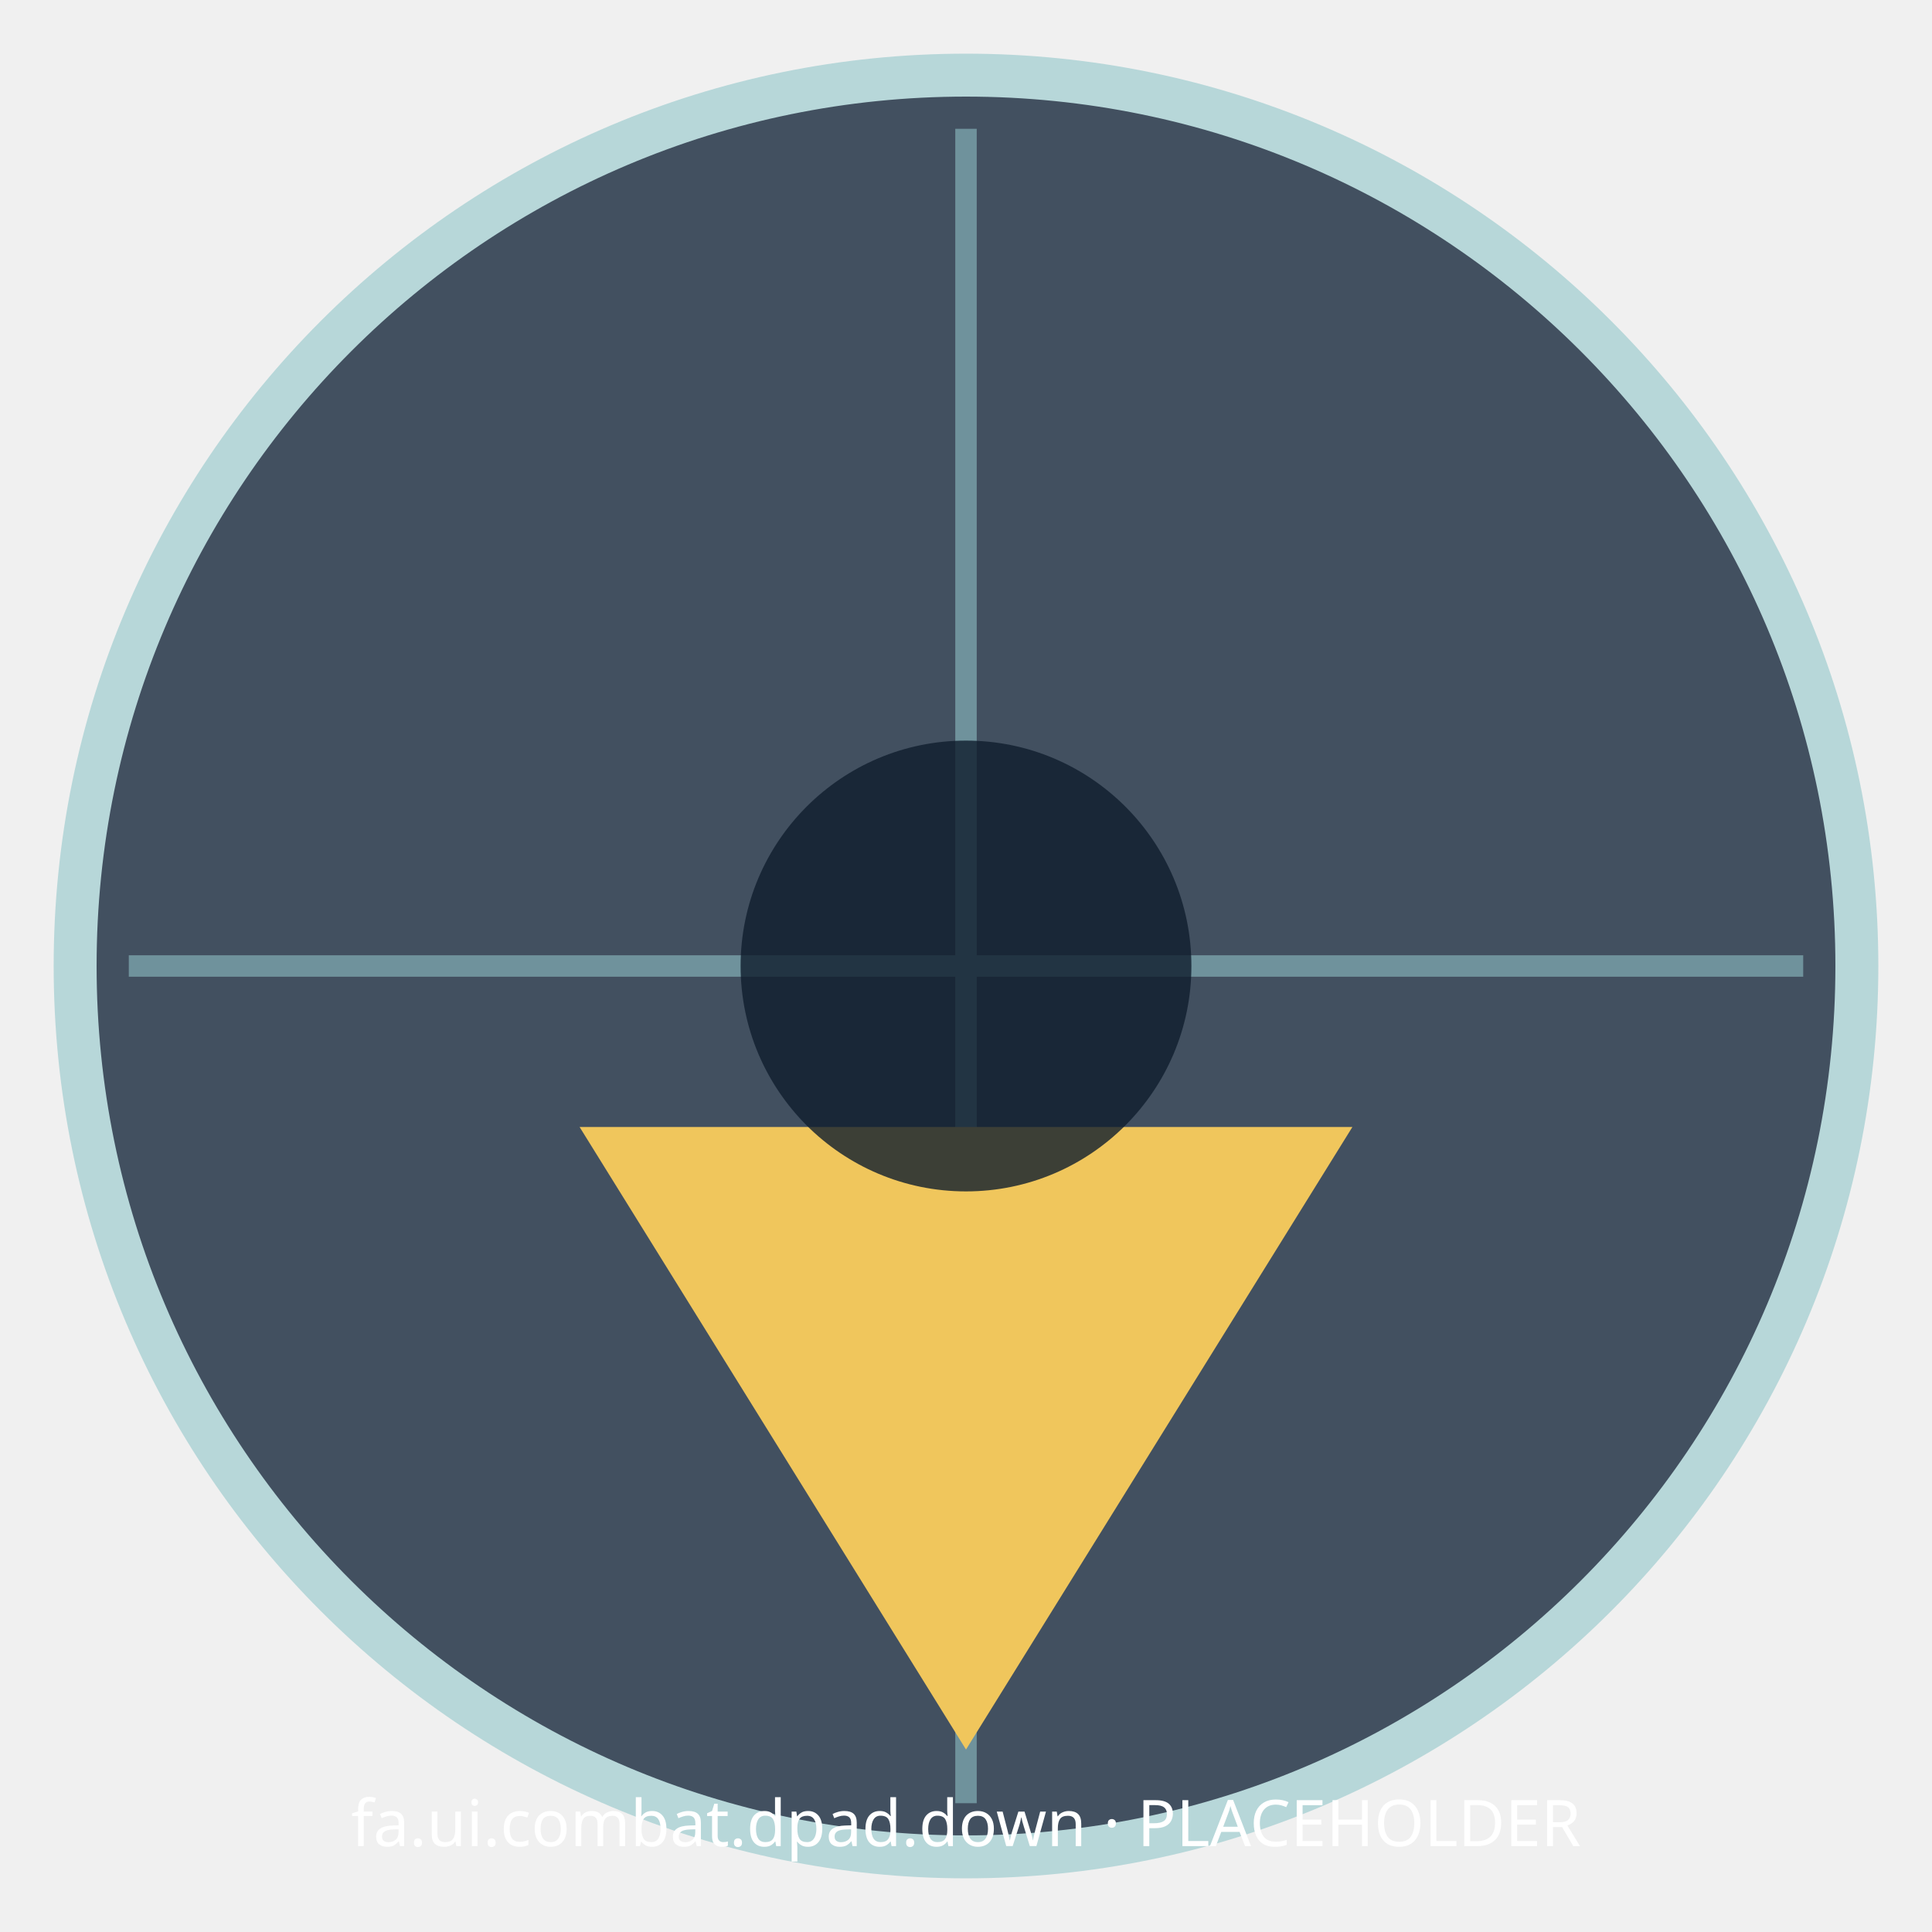
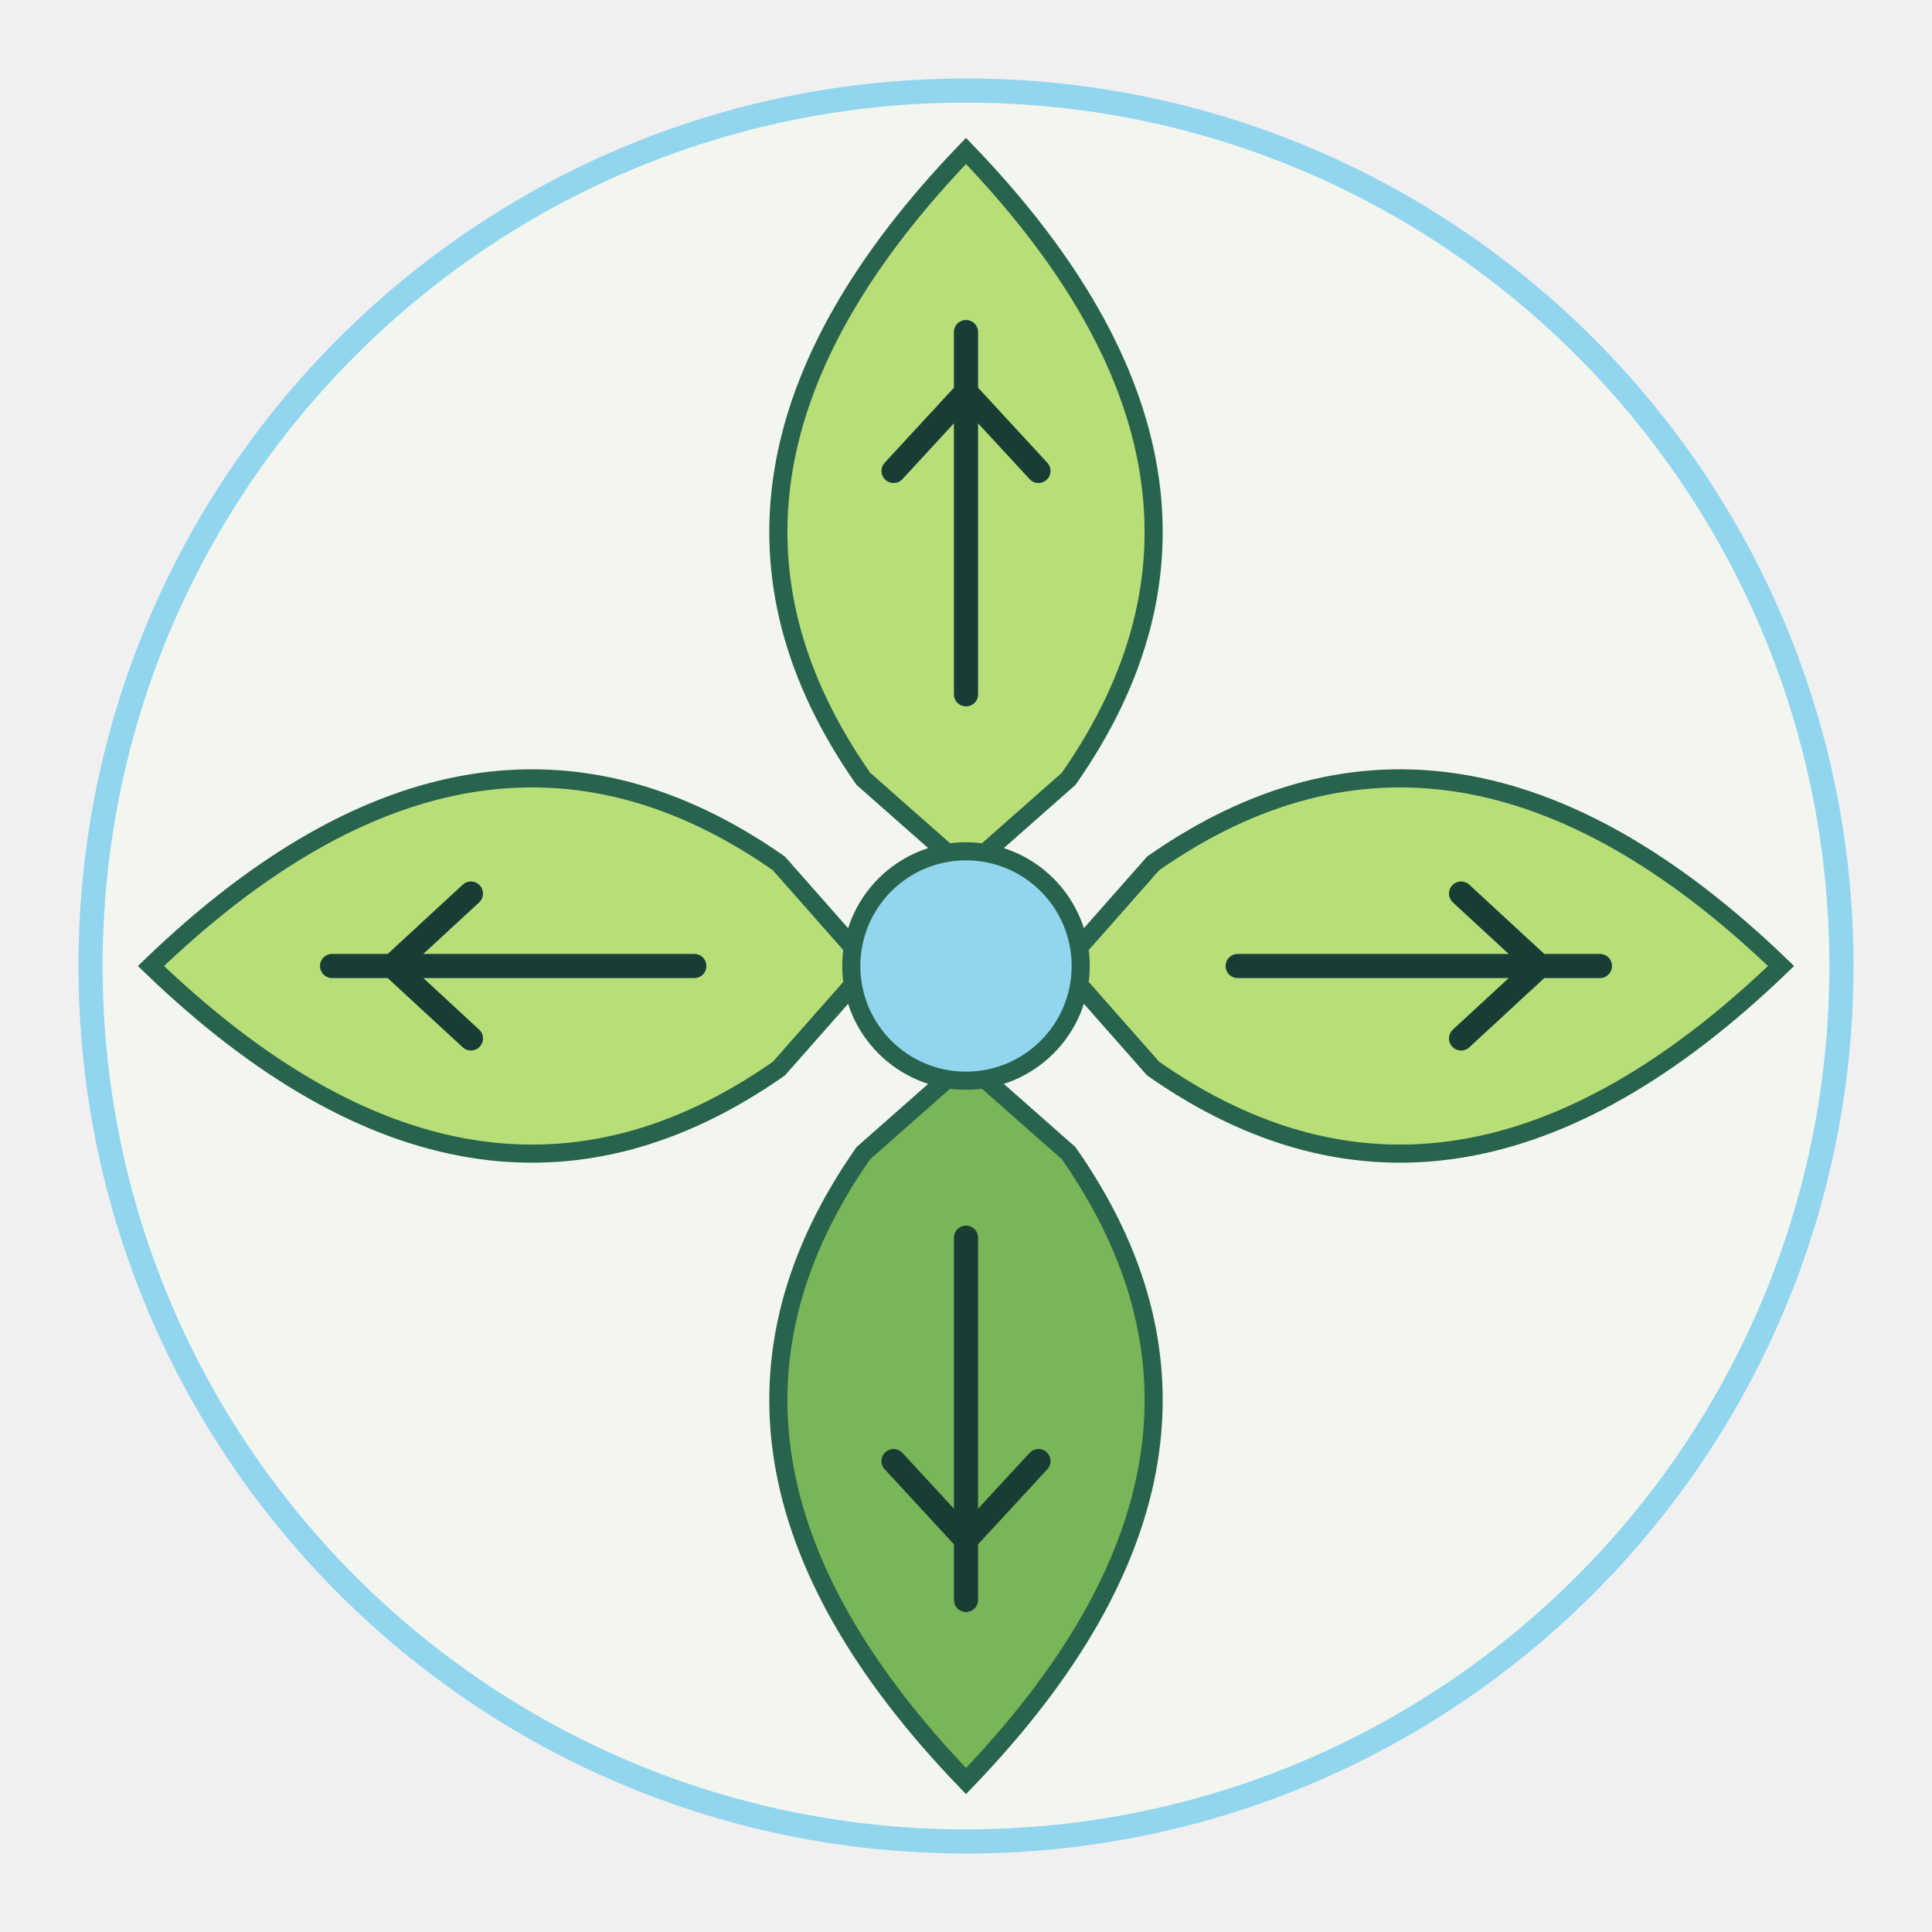
- <svg xmlns="http://www.w3.org/2000/svg" width="360" height="360" viewBox="0 0 360 360">
-   <circle cx="180" cy="180" r="166" fill="#17293dcc" stroke="#b7d7d9" stroke-width="8" />
-   <path d="M180 24V336M24 180H336" stroke="#6f929c" stroke-width="4" />
-   <path d="M180 326L108 210H252Z" fill="#f0c65c" />
-   <circle cx="180" cy="180" r="42" fill="#0f1d2dcc" />
-   <text x="180" y="344" text-anchor="middle" font-family="sans-serif" font-size="12" fill="#ffffff">fa.ui.combat.dpad.down · PLACEHOLDER</text>
+ <svg xmlns="http://www.w3.org/2000/svg" width="320" height="320" viewBox="0 0 320 320">
+   <circle cx="160" cy="160" r="145" fill="#F4F9EE" fill-opacity=".7" stroke="#91D5EF" stroke-width="4" />
+   <g transform="rotate(0 160 160)">
+     <path d="M160 25Q212 79 177 129L160 144L143 129Q108 79 160 25Z" fill="#B8DE78" stroke="#27634D" stroke-width="3" />
+     <path d="M160 55V115 M148 78L160 65L172 78" fill="none" stroke="#183D35" stroke-width="4" stroke-linecap="round" />
+   </g>
+   <g transform="rotate(90 160 160)">
+     <path d="M160 25Q212 79 177 129L160 144L143 129Q108 79 160 25Z" fill="#B8DE78" stroke="#27634D" stroke-width="3" />
+     <path d="M160 55V115 M148 78L160 65L172 78" fill="none" stroke="#183D35" stroke-width="4" stroke-linecap="round" />
+   </g>
+   <g transform="rotate(180 160 160)">
+     <path d="M160 25Q212 79 177 129L160 144L143 129Q108 79 160 25Z" fill="#79B658" stroke="#27634D" stroke-width="3" />
+     <path d="M160 55V115 M148 78L160 65L172 78" fill="none" stroke="#183D35" stroke-width="4" stroke-linecap="round" />
+   </g>
+   <g transform="rotate(270 160 160)">
+     <path d="M160 25Q212 79 177 129L160 144L143 129Q108 79 160 25Z" fill="#B8DE78" stroke="#27634D" stroke-width="3" />
+     <path d="M160 55V115 M148 78L160 65L172 78" fill="none" stroke="#183D35" stroke-width="4" stroke-linecap="round" />
+   </g>
+   <circle cx="160" cy="160" r="19" fill="#91D5EF" stroke="#27634D" stroke-width="3" />
</svg>
